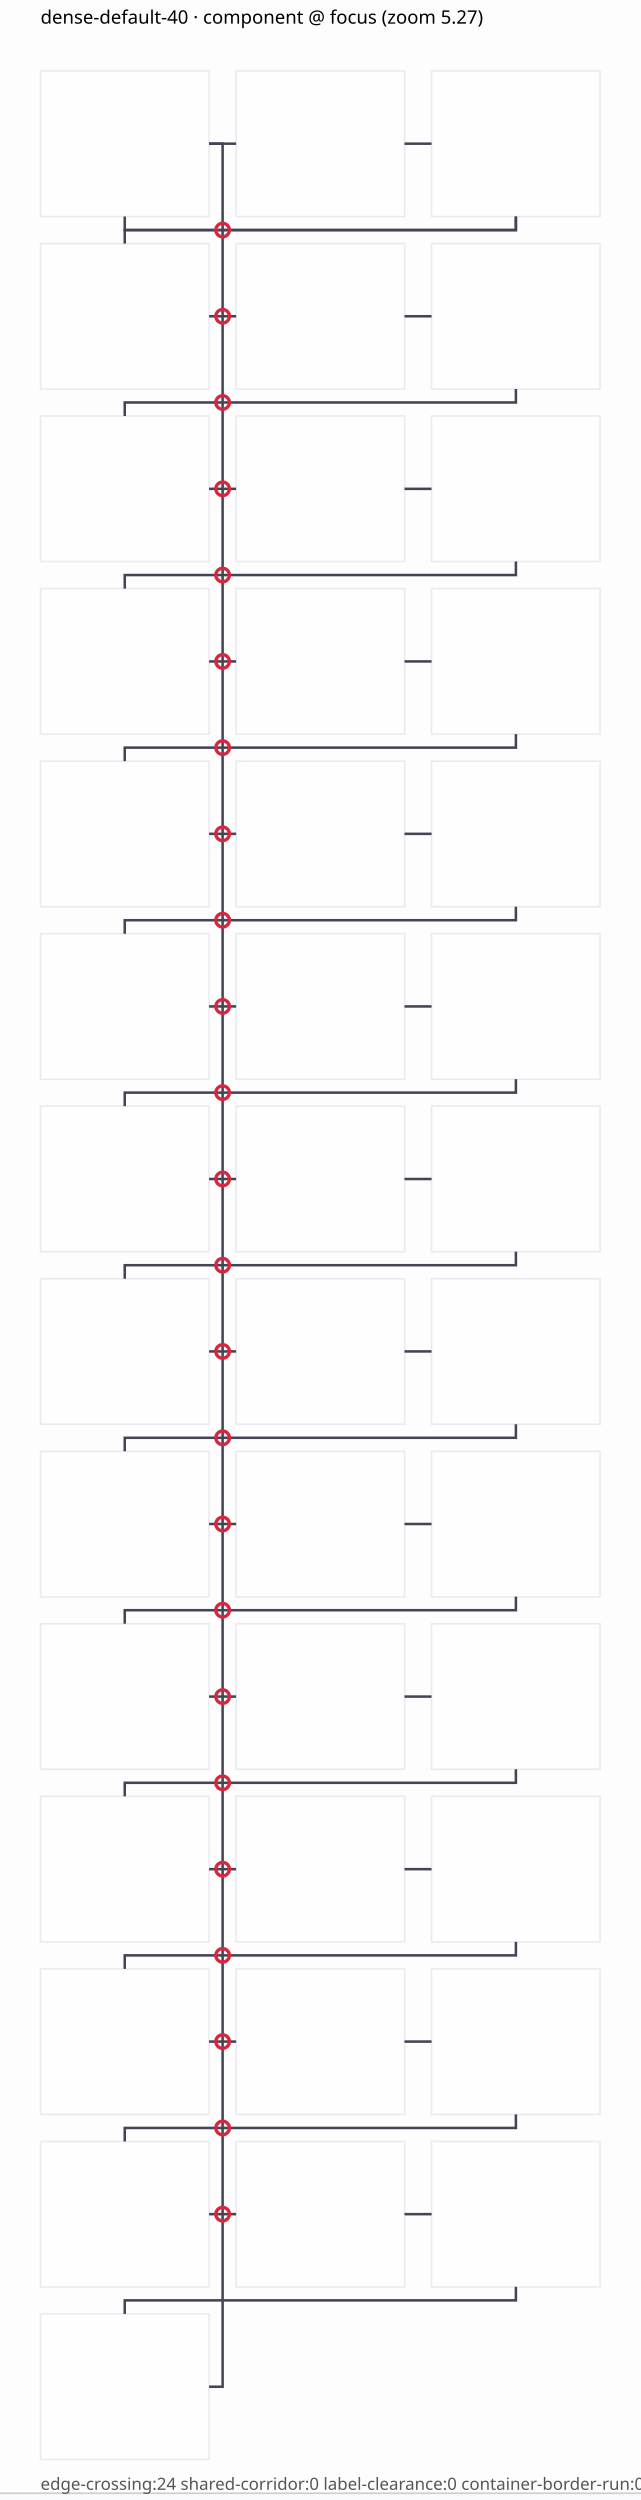
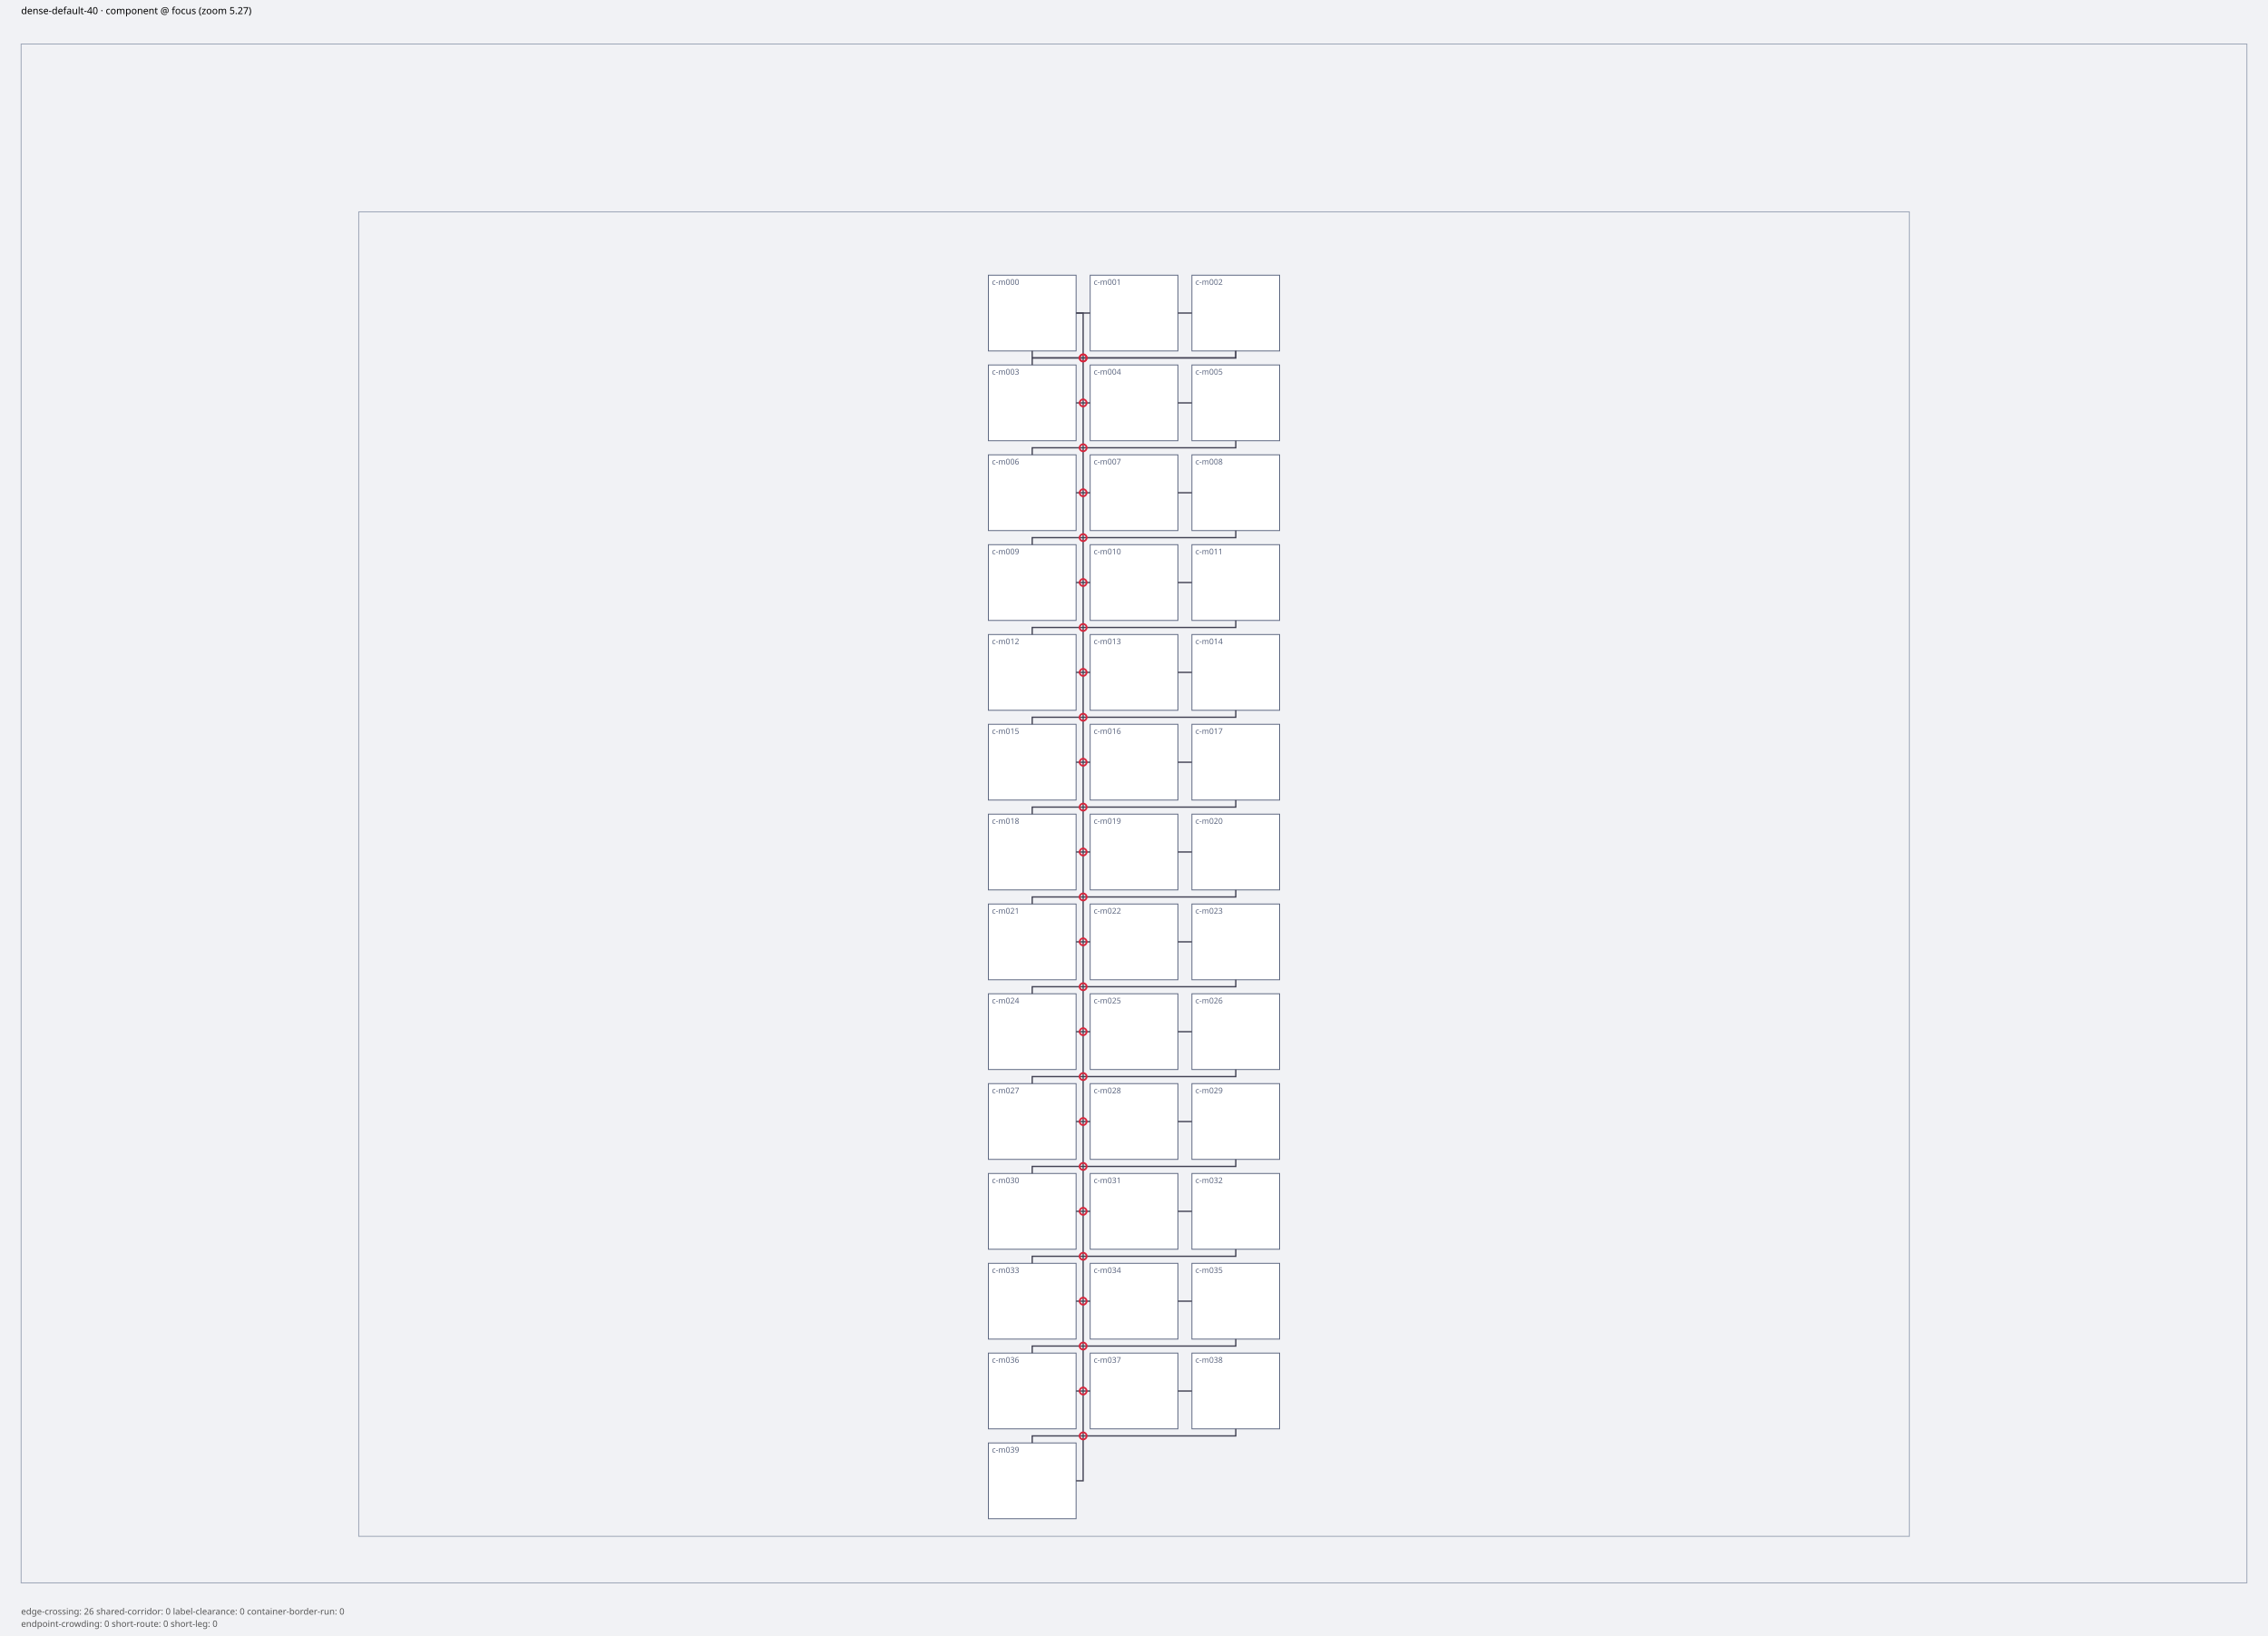
- <svg xmlns="http://www.w3.org/2000/svg" width="379" height="1479" viewBox="0 0 379 1479" font-family="sans-serif" font-size="11">
+ <svg xmlns="http://www.w3.org/2000/svg" width="2577.6" height="1858.6" viewBox="0 0 2577.6 1858.6" font-family="sans-serif" font-size="11">
  <rect width="100%" height="100%" fill="#f1f2f5" />
-   <rect x="24" y="42" width="99.7" height="86.1" fill="#fff" fill-opacity="0.6" stroke="#7a8599" stroke-width="1" />
-   <rect x="139.7" y="42" width="99.7" height="86.1" fill="#fff" fill-opacity="0.6" stroke="#7a8599" stroke-width="1" />
-   <rect x="255.3" y="42" width="99.7" height="86.1" fill="#fff" fill-opacity="0.6" stroke="#7a8599" stroke-width="1" />
-   <rect x="24" y="144.1" width="99.7" height="86.1" fill="#fff" fill-opacity="0.6" stroke="#7a8599" stroke-width="1" />
-   <rect x="139.7" y="144.1" width="99.7" height="86.1" fill="#fff" fill-opacity="0.6" stroke="#7a8599" stroke-width="1" />
-   <rect x="255.3" y="144.1" width="99.7" height="86.1" fill="#fff" fill-opacity="0.6" stroke="#7a8599" stroke-width="1" />
-   <rect x="24" y="246.1" width="99.7" height="86.1" fill="#fff" fill-opacity="0.6" stroke="#7a8599" stroke-width="1" />
-   <rect x="139.7" y="246.1" width="99.7" height="86.1" fill="#fff" fill-opacity="0.6" stroke="#7a8599" stroke-width="1" />
-   <rect x="255.3" y="246.1" width="99.7" height="86.1" fill="#fff" fill-opacity="0.6" stroke="#7a8599" stroke-width="1" />
-   <rect x="24" y="348.2" width="99.7" height="86.1" fill="#fff" fill-opacity="0.6" stroke="#7a8599" stroke-width="1" />
-   <rect x="139.7" y="348.2" width="99.7" height="86.1" fill="#fff" fill-opacity="0.6" stroke="#7a8599" stroke-width="1" />
-   <rect x="255.3" y="348.2" width="99.7" height="86.1" fill="#fff" fill-opacity="0.6" stroke="#7a8599" stroke-width="1" />
-   <rect x="24" y="450.3" width="99.7" height="86.1" fill="#fff" fill-opacity="0.6" stroke="#7a8599" stroke-width="1" />
-   <rect x="139.7" y="450.3" width="99.7" height="86.1" fill="#fff" fill-opacity="0.6" stroke="#7a8599" stroke-width="1" />
-   <rect x="255.3" y="450.3" width="99.7" height="86.1" fill="#fff" fill-opacity="0.6" stroke="#7a8599" stroke-width="1" />
-   <rect x="24" y="552.4" width="99.7" height="86.1" fill="#fff" fill-opacity="0.6" stroke="#7a8599" stroke-width="1" />
-   <rect x="139.7" y="552.4" width="99.7" height="86.1" fill="#fff" fill-opacity="0.6" stroke="#7a8599" stroke-width="1" />
-   <rect x="255.3" y="552.4" width="99.7" height="86.1" fill="#fff" fill-opacity="0.6" stroke="#7a8599" stroke-width="1" />
-   <rect x="24" y="654.4" width="99.7" height="86.1" fill="#fff" fill-opacity="0.6" stroke="#7a8599" stroke-width="1" />
-   <rect x="139.7" y="654.4" width="99.7" height="86.1" fill="#fff" fill-opacity="0.6" stroke="#7a8599" stroke-width="1" />
-   <rect x="255.3" y="654.4" width="99.7" height="86.1" fill="#fff" fill-opacity="0.6" stroke="#7a8599" stroke-width="1" />
-   <rect x="24" y="756.5" width="99.7" height="86.1" fill="#fff" fill-opacity="0.6" stroke="#7a8599" stroke-width="1" />
-   <rect x="139.7" y="756.5" width="99.7" height="86.1" fill="#fff" fill-opacity="0.6" stroke="#7a8599" stroke-width="1" />
-   <rect x="255.3" y="756.5" width="99.7" height="86.1" fill="#fff" fill-opacity="0.6" stroke="#7a8599" stroke-width="1" />
-   <rect x="24" y="858.6" width="99.7" height="86.1" fill="#fff" fill-opacity="0.6" stroke="#7a8599" stroke-width="1" />
-   <rect x="139.7" y="858.6" width="99.7" height="86.1" fill="#fff" fill-opacity="0.6" stroke="#7a8599" stroke-width="1" />
-   <rect x="255.3" y="858.6" width="99.7" height="86.1" fill="#fff" fill-opacity="0.6" stroke="#7a8599" stroke-width="1" />
-   <rect x="24" y="960.6" width="99.7" height="86.1" fill="#fff" fill-opacity="0.6" stroke="#7a8599" stroke-width="1" />
-   <rect x="139.7" y="960.6" width="99.7" height="86.1" fill="#fff" fill-opacity="0.6" stroke="#7a8599" stroke-width="1" />
-   <rect x="255.3" y="960.6" width="99.7" height="86.1" fill="#fff" fill-opacity="0.6" stroke="#7a8599" stroke-width="1" />
-   <rect x="24" y="1062.7" width="99.7" height="86.1" fill="#fff" fill-opacity="0.6" stroke="#7a8599" stroke-width="1" />
-   <rect x="139.7" y="1062.7" width="99.7" height="86.1" fill="#fff" fill-opacity="0.6" stroke="#7a8599" stroke-width="1" />
-   <rect x="255.3" y="1062.7" width="99.7" height="86.1" fill="#fff" fill-opacity="0.6" stroke="#7a8599" stroke-width="1" />
-   <rect x="24" y="1164.8" width="99.7" height="86.1" fill="#fff" fill-opacity="0.6" stroke="#7a8599" stroke-width="1" />
-   <rect x="139.7" y="1164.8" width="99.7" height="86.1" fill="#fff" fill-opacity="0.6" stroke="#7a8599" stroke-width="1" />
-   <rect x="255.3" y="1164.8" width="99.7" height="86.1" fill="#fff" fill-opacity="0.6" stroke="#7a8599" stroke-width="1" />
-   <rect x="24" y="1266.9" width="99.7" height="86.1" fill="#fff" fill-opacity="0.6" stroke="#7a8599" stroke-width="1" />
-   <rect x="139.7" y="1266.9" width="99.7" height="86.1" fill="#fff" fill-opacity="0.6" stroke="#7a8599" stroke-width="1" />
-   <rect x="255.3" y="1266.9" width="99.7" height="86.1" fill="#fff" fill-opacity="0.6" stroke="#7a8599" stroke-width="1" />
-   <rect x="24" y="1368.9" width="99.7" height="86.1" fill="#fff" fill-opacity="0.6" stroke="#7a8599" stroke-width="1" />
-   <rect x="-691.6" y="-30" width="1762.3" height="1505" fill="#fff" fill-opacity="0.6" stroke="#7a8599" stroke-width="1" />
-   <rect x="-1075.3" y="-220.7" width="2529.6" height="1748.6" fill="#fff" fill-opacity="0.6" stroke="#7a8599" stroke-width="1" />
-   <polyline points="123.7,85 139.7,85" fill="none" stroke="#445" stroke-width="1.5" />
-   <polyline points="73.8,128.1 73.8,136.1 305.2,136.1 305.2,128.1" fill="none" stroke="#445" stroke-width="1.5" />
-   <polyline points="239.3,85 255.3,85" fill="none" stroke="#445" stroke-width="1.5" />
-   <polyline points="305.2,128.1 305.2,136.1 73.8,136.1 73.8,144.1" fill="none" stroke="#445" stroke-width="1.5" />
-   <polyline points="123.7,187.1 139.7,187.1" fill="none" stroke="#445" stroke-width="1.5" />
-   <polyline points="239.3,187.1 255.3,187.1" fill="none" stroke="#445" stroke-width="1.5" />
-   <polyline points="305.2,230.1 305.2,238.1 73.8,238.1 73.8,246.1" fill="none" stroke="#445" stroke-width="1.5" />
-   <polyline points="123.7,289.2 139.7,289.2" fill="none" stroke="#445" stroke-width="1.5" />
-   <polyline points="239.3,289.2 255.3,289.2" fill="none" stroke="#445" stroke-width="1.5" />
-   <polyline points="305.2,332.2 305.2,340.2 73.8,340.2 73.8,348.2" fill="none" stroke="#445" stroke-width="1.5" />
-   <polyline points="123.7,391.3 139.7,391.3" fill="none" stroke="#445" stroke-width="1.5" />
-   <polyline points="239.3,391.3 255.3,391.3" fill="none" stroke="#445" stroke-width="1.5" />
-   <polyline points="305.2,434.3 305.2,442.3 73.8,442.3 73.8,450.3" fill="none" stroke="#445" stroke-width="1.5" />
-   <polyline points="123.7,493.3 139.7,493.3" fill="none" stroke="#445" stroke-width="1.5" />
-   <polyline points="239.3,493.3 255.3,493.3" fill="none" stroke="#445" stroke-width="1.5" />
-   <polyline points="305.2,536.4 305.2,544.4 73.8,544.4 73.8,552.4" fill="none" stroke="#445" stroke-width="1.5" />
-   <polyline points="123.7,595.4 139.7,595.4" fill="none" stroke="#445" stroke-width="1.5" />
-   <polyline points="239.3,595.4 255.3,595.4" fill="none" stroke="#445" stroke-width="1.5" />
-   <polyline points="305.2,638.4 305.2,646.4 73.8,646.4 73.8,654.4" fill="none" stroke="#445" stroke-width="1.5" />
-   <polyline points="123.7,697.5 139.7,697.5" fill="none" stroke="#445" stroke-width="1.5" />
-   <polyline points="239.3,697.5 255.3,697.5" fill="none" stroke="#445" stroke-width="1.5" />
-   <polyline points="305.2,740.5 305.2,748.5 73.8,748.5 73.8,756.5" fill="none" stroke="#445" stroke-width="1.5" />
-   <polyline points="123.7,799.5 139.7,799.5" fill="none" stroke="#445" stroke-width="1.5" />
-   <polyline points="239.3,799.5 255.3,799.5" fill="none" stroke="#445" stroke-width="1.5" />
-   <polyline points="305.2,842.6 305.2,850.6 73.8,850.6 73.8,858.6" fill="none" stroke="#445" stroke-width="1.5" />
-   <polyline points="123.7,901.6 139.7,901.6" fill="none" stroke="#445" stroke-width="1.5" />
-   <polyline points="239.3,901.6 255.3,901.6" fill="none" stroke="#445" stroke-width="1.5" />
-   <polyline points="305.2,944.6 305.2,952.6 73.8,952.6 73.8,960.6" fill="none" stroke="#445" stroke-width="1.5" />
-   <polyline points="123.7,1003.7 139.7,1003.7" fill="none" stroke="#445" stroke-width="1.5" />
-   <polyline points="239.3,1003.7 255.3,1003.7" fill="none" stroke="#445" stroke-width="1.5" />
-   <polyline points="305.2,1046.7 305.2,1054.7 73.8,1054.7 73.8,1062.7" fill="none" stroke="#445" stroke-width="1.5" />
-   <polyline points="123.7,1105.8 139.7,1105.8" fill="none" stroke="#445" stroke-width="1.5" />
-   <polyline points="239.3,1105.8 255.3,1105.8" fill="none" stroke="#445" stroke-width="1.5" />
-   <polyline points="305.2,1148.8 305.2,1156.8 73.8,1156.8 73.8,1164.8" fill="none" stroke="#445" stroke-width="1.5" />
-   <polyline points="123.7,1207.8 139.7,1207.8" fill="none" stroke="#445" stroke-width="1.5" />
-   <polyline points="239.3,1207.8 255.3,1207.8" fill="none" stroke="#445" stroke-width="1.5" />
-   <polyline points="305.2,1250.9 305.2,1258.9 73.8,1258.9 73.8,1266.9" fill="none" stroke="#445" stroke-width="1.5" />
-   <polyline points="123.7,1309.9 139.7,1309.9" fill="none" stroke="#445" stroke-width="1.5" />
-   <polyline points="239.3,1309.9 255.3,1309.9" fill="none" stroke="#445" stroke-width="1.5" />
-   <polyline points="305.2,1352.9 305.2,1360.9 73.8,1360.9 73.8,1368.9" fill="none" stroke="#445" stroke-width="1.5" />
-   <polyline points="123.7,1412 131.7,1412 131.7,85 123.7,85" fill="none" stroke="#445" stroke-width="1.5" />
-   <circle cx="131.7" cy="136.1" r="4" fill="none" stroke="#d7263d" stroke-width="2" />
-   <circle cx="131.7" cy="187.1" r="4" fill="none" stroke="#d7263d" stroke-width="2" />
-   <circle cx="131.7" cy="238.1" r="4" fill="none" stroke="#d7263d" stroke-width="2" />
-   <circle cx="131.7" cy="289.2" r="4" fill="none" stroke="#d7263d" stroke-width="2" />
-   <circle cx="131.7" cy="340.2" r="4" fill="none" stroke="#d7263d" stroke-width="2" />
-   <circle cx="131.7" cy="391.3" r="4" fill="none" stroke="#d7263d" stroke-width="2" />
-   <circle cx="131.7" cy="442.3" r="4" fill="none" stroke="#d7263d" stroke-width="2" />
-   <circle cx="131.7" cy="493.3" r="4" fill="none" stroke="#d7263d" stroke-width="2" />
-   <circle cx="131.7" cy="544.4" r="4" fill="none" stroke="#d7263d" stroke-width="2" />
-   <circle cx="131.7" cy="595.4" r="4" fill="none" stroke="#d7263d" stroke-width="2" />
-   <circle cx="131.7" cy="646.4" r="4" fill="none" stroke="#d7263d" stroke-width="2" />
-   <circle cx="131.7" cy="697.5" r="4" fill="none" stroke="#d7263d" stroke-width="2" />
-   <circle cx="131.7" cy="748.5" r="4" fill="none" stroke="#d7263d" stroke-width="2" />
-   <circle cx="131.7" cy="799.5" r="4" fill="none" stroke="#d7263d" stroke-width="2" />
-   <circle cx="131.7" cy="850.6" r="4" fill="none" stroke="#d7263d" stroke-width="2" />
-   <circle cx="131.7" cy="901.6" r="4" fill="none" stroke="#d7263d" stroke-width="2" />
-   <circle cx="131.7" cy="952.6" r="4" fill="none" stroke="#d7263d" stroke-width="2" />
-   <circle cx="131.7" cy="1003.7" r="4" fill="none" stroke="#d7263d" stroke-width="2" />
-   <circle cx="131.7" cy="1054.7" r="4" fill="none" stroke="#d7263d" stroke-width="2" />
-   <circle cx="131.7" cy="1105.8" r="4" fill="none" stroke="#d7263d" stroke-width="2" />
-   <circle cx="131.7" cy="1156.8" r="4" fill="none" stroke="#d7263d" stroke-width="2" />
-   <circle cx="131.7" cy="1207.8" r="4" fill="none" stroke="#d7263d" stroke-width="2" />
-   <circle cx="131.7" cy="1258.9" r="4" fill="none" stroke="#d7263d" stroke-width="2" />
-   <circle cx="131.7" cy="1309.9" r="4" fill="none" stroke="#d7263d" stroke-width="2" />
-   <text x="24" y="14">dense-default-40 · component @ focus (zoom 5.27)</text>
-   <text x="24" y="1473" font-size="10" fill="#555">edge-crossing:24  shared-corridor:0  label-clearance:0  container-border-run:0  endpoint-crowding:0  short-route:0</text>
+   <rect x="24" y="50" width="2529.6" height="1748.6" fill="none" stroke="#9aa3b5" stroke-width="1" />
+   <rect x="407.7" y="240.7" width="1762.3" height="1505" fill="none" stroke="#9aa3b5" stroke-width="1" />
+   <rect x="1123.3" y="312.7" width="99.7" height="86.1" fill="#fff" stroke="#5c6680" stroke-width="1" />
+   <text x="1127.3" y="323.7" font-size="9" fill="#5c6680">c-m000</text>
+   <rect x="1239" y="312.7" width="99.7" height="86.1" fill="#fff" stroke="#5c6680" stroke-width="1" />
+   <text x="1243" y="323.7" font-size="9" fill="#5c6680">c-m001</text>
+   <rect x="1354.6" y="312.7" width="99.7" height="86.1" fill="#fff" stroke="#5c6680" stroke-width="1" />
+   <text x="1358.6" y="323.7" font-size="9" fill="#5c6680">c-m002</text>
+   <rect x="1123.3" y="414.7" width="99.7" height="86.1" fill="#fff" stroke="#5c6680" stroke-width="1" />
+   <text x="1127.3" y="425.7" font-size="9" fill="#5c6680">c-m003</text>
+   <rect x="1239" y="414.7" width="99.7" height="86.1" fill="#fff" stroke="#5c6680" stroke-width="1" />
+   <text x="1243" y="425.7" font-size="9" fill="#5c6680">c-m004</text>
+   <rect x="1354.6" y="414.7" width="99.7" height="86.1" fill="#fff" stroke="#5c6680" stroke-width="1" />
+   <text x="1358.6" y="425.7" font-size="9" fill="#5c6680">c-m005</text>
+   <rect x="1123.3" y="516.8" width="99.7" height="86.1" fill="#fff" stroke="#5c6680" stroke-width="1" />
+   <text x="1127.3" y="527.8" font-size="9" fill="#5c6680">c-m006</text>
+   <rect x="1239" y="516.8" width="99.7" height="86.1" fill="#fff" stroke="#5c6680" stroke-width="1" />
+   <text x="1243" y="527.8" font-size="9" fill="#5c6680">c-m007</text>
+   <rect x="1354.6" y="516.8" width="99.7" height="86.1" fill="#fff" stroke="#5c6680" stroke-width="1" />
+   <text x="1358.6" y="527.8" font-size="9" fill="#5c6680">c-m008</text>
+   <rect x="1123.3" y="618.9" width="99.7" height="86.1" fill="#fff" stroke="#5c6680" stroke-width="1" />
+   <text x="1127.3" y="629.9" font-size="9" fill="#5c6680">c-m009</text>
+   <rect x="1239" y="618.9" width="99.7" height="86.1" fill="#fff" stroke="#5c6680" stroke-width="1" />
+   <text x="1243" y="629.9" font-size="9" fill="#5c6680">c-m010</text>
+   <rect x="1354.6" y="618.9" width="99.7" height="86.1" fill="#fff" stroke="#5c6680" stroke-width="1" />
+   <text x="1358.6" y="629.9" font-size="9" fill="#5c6680">c-m011</text>
+   <rect x="1123.3" y="721" width="99.7" height="86.1" fill="#fff" stroke="#5c6680" stroke-width="1" />
+   <text x="1127.3" y="732" font-size="9" fill="#5c6680">c-m012</text>
+   <rect x="1239" y="721" width="99.7" height="86.1" fill="#fff" stroke="#5c6680" stroke-width="1" />
+   <text x="1243" y="732" font-size="9" fill="#5c6680">c-m013</text>
+   <rect x="1354.6" y="721" width="99.7" height="86.1" fill="#fff" stroke="#5c6680" stroke-width="1" />
+   <text x="1358.6" y="732" font-size="9" fill="#5c6680">c-m014</text>
+   <rect x="1123.3" y="823" width="99.7" height="86.1" fill="#fff" stroke="#5c6680" stroke-width="1" />
+   <text x="1127.3" y="834" font-size="9" fill="#5c6680">c-m015</text>
+   <rect x="1239" y="823" width="99.7" height="86.1" fill="#fff" stroke="#5c6680" stroke-width="1" />
+   <text x="1243" y="834" font-size="9" fill="#5c6680">c-m016</text>
+   <rect x="1354.6" y="823" width="99.7" height="86.1" fill="#fff" stroke="#5c6680" stroke-width="1" />
+   <text x="1358.6" y="834" font-size="9" fill="#5c6680">c-m017</text>
+   <rect x="1123.3" y="925.1" width="99.7" height="86.1" fill="#fff" stroke="#5c6680" stroke-width="1" />
+   <text x="1127.3" y="936.1" font-size="9" fill="#5c6680">c-m018</text>
+   <rect x="1239" y="925.1" width="99.7" height="86.1" fill="#fff" stroke="#5c6680" stroke-width="1" />
+   <text x="1243" y="936.1" font-size="9" fill="#5c6680">c-m019</text>
+   <rect x="1354.6" y="925.1" width="99.7" height="86.1" fill="#fff" stroke="#5c6680" stroke-width="1" />
+   <text x="1358.6" y="936.1" font-size="9" fill="#5c6680">c-m020</text>
+   <rect x="1123.3" y="1027.2" width="99.7" height="86.1" fill="#fff" stroke="#5c6680" stroke-width="1" />
+   <text x="1127.3" y="1038.2" font-size="9" fill="#5c6680">c-m021</text>
+   <rect x="1239" y="1027.2" width="99.7" height="86.1" fill="#fff" stroke="#5c6680" stroke-width="1" />
+   <text x="1243" y="1038.2" font-size="9" fill="#5c6680">c-m022</text>
+   <rect x="1354.6" y="1027.2" width="99.7" height="86.1" fill="#fff" stroke="#5c6680" stroke-width="1" />
+   <text x="1358.6" y="1038.2" font-size="9" fill="#5c6680">c-m023</text>
+   <rect x="1123.3" y="1129.2" width="99.7" height="86.1" fill="#fff" stroke="#5c6680" stroke-width="1" />
+   <text x="1127.3" y="1140.2" font-size="9" fill="#5c6680">c-m024</text>
+   <rect x="1239" y="1129.2" width="99.7" height="86.1" fill="#fff" stroke="#5c6680" stroke-width="1" />
+   <text x="1243" y="1140.2" font-size="9" fill="#5c6680">c-m025</text>
+   <rect x="1354.6" y="1129.2" width="99.7" height="86.1" fill="#fff" stroke="#5c6680" stroke-width="1" />
+   <text x="1358.6" y="1140.2" font-size="9" fill="#5c6680">c-m026</text>
+   <rect x="1123.3" y="1231.3" width="99.7" height="86.1" fill="#fff" stroke="#5c6680" stroke-width="1" />
+   <text x="1127.3" y="1242.3" font-size="9" fill="#5c6680">c-m027</text>
+   <rect x="1239" y="1231.3" width="99.7" height="86.1" fill="#fff" stroke="#5c6680" stroke-width="1" />
+   <text x="1243" y="1242.3" font-size="9" fill="#5c6680">c-m028</text>
+   <rect x="1354.6" y="1231.3" width="99.7" height="86.1" fill="#fff" stroke="#5c6680" stroke-width="1" />
+   <text x="1358.6" y="1242.3" font-size="9" fill="#5c6680">c-m029</text>
+   <rect x="1123.3" y="1333.4" width="99.7" height="86.1" fill="#fff" stroke="#5c6680" stroke-width="1" />
+   <text x="1127.3" y="1344.4" font-size="9" fill="#5c6680">c-m030</text>
+   <rect x="1239" y="1333.4" width="99.7" height="86.1" fill="#fff" stroke="#5c6680" stroke-width="1" />
+   <text x="1243" y="1344.4" font-size="9" fill="#5c6680">c-m031</text>
+   <rect x="1354.6" y="1333.4" width="99.7" height="86.1" fill="#fff" stroke="#5c6680" stroke-width="1" />
+   <text x="1358.6" y="1344.4" font-size="9" fill="#5c6680">c-m032</text>
+   <rect x="1123.3" y="1435.5" width="99.7" height="86.1" fill="#fff" stroke="#5c6680" stroke-width="1" />
+   <text x="1127.3" y="1446.5" font-size="9" fill="#5c6680">c-m033</text>
+   <rect x="1239" y="1435.5" width="99.7" height="86.1" fill="#fff" stroke="#5c6680" stroke-width="1" />
+   <text x="1243" y="1446.5" font-size="9" fill="#5c6680">c-m034</text>
+   <rect x="1354.6" y="1435.5" width="99.7" height="86.1" fill="#fff" stroke="#5c6680" stroke-width="1" />
+   <text x="1358.6" y="1446.5" font-size="9" fill="#5c6680">c-m035</text>
+   <rect x="1123.3" y="1537.5" width="99.7" height="86.1" fill="#fff" stroke="#5c6680" stroke-width="1" />
+   <text x="1127.3" y="1548.5" font-size="9" fill="#5c6680">c-m036</text>
+   <rect x="1239" y="1537.5" width="99.7" height="86.1" fill="#fff" stroke="#5c6680" stroke-width="1" />
+   <text x="1243" y="1548.5" font-size="9" fill="#5c6680">c-m037</text>
+   <rect x="1354.6" y="1537.5" width="99.7" height="86.1" fill="#fff" stroke="#5c6680" stroke-width="1" />
+   <text x="1358.6" y="1548.5" font-size="9" fill="#5c6680">c-m038</text>
+   <rect x="1123.3" y="1639.6" width="99.7" height="86.1" fill="#fff" stroke="#5c6680" stroke-width="1" />
+   <text x="1127.3" y="1650.6" font-size="9" fill="#5c6680">c-m039</text>
+   <polyline points="1223,355.7 1239,355.7" fill="none" stroke="#445" stroke-width="1.5" />
+   <polyline points="1173.1,398.7 1173.1,406.7 1404.5,406.7 1404.5,398.7" fill="none" stroke="#445" stroke-width="1.5" />
+   <polyline points="1338.6,355.7 1354.6,355.7" fill="none" stroke="#445" stroke-width="1.5" />
+   <polyline points="1404.5,398.7 1404.5,406.7 1173.1,406.7 1173.1,414.7" fill="none" stroke="#445" stroke-width="1.5" />
+   <polyline points="1223,457.8 1239,457.8" fill="none" stroke="#445" stroke-width="1.5" />
+   <polyline points="1338.6,457.8 1354.6,457.8" fill="none" stroke="#445" stroke-width="1.5" />
+   <polyline points="1404.5,500.8 1404.5,508.8 1173.1,508.8 1173.1,516.8" fill="none" stroke="#445" stroke-width="1.5" />
+   <polyline points="1223,559.9 1239,559.9" fill="none" stroke="#445" stroke-width="1.5" />
+   <polyline points="1338.6,559.9 1354.6,559.9" fill="none" stroke="#445" stroke-width="1.5" />
+   <polyline points="1404.5,602.9 1404.5,610.9 1173.1,610.9 1173.1,618.9" fill="none" stroke="#445" stroke-width="1.5" />
+   <polyline points="1223,661.9 1239,661.9" fill="none" stroke="#445" stroke-width="1.5" />
+   <polyline points="1338.6,661.9 1354.6,661.9" fill="none" stroke="#445" stroke-width="1.5" />
+   <polyline points="1404.5,705 1404.5,713 1173.1,713 1173.1,721" fill="none" stroke="#445" stroke-width="1.5" />
+   <polyline points="1223,764 1239,764" fill="none" stroke="#445" stroke-width="1.5" />
+   <polyline points="1338.6,764 1354.6,764" fill="none" stroke="#445" stroke-width="1.5" />
+   <polyline points="1404.5,807 1404.5,815 1173.1,815 1173.1,823" fill="none" stroke="#445" stroke-width="1.5" />
+   <polyline points="1223,866.1 1239,866.1" fill="none" stroke="#445" stroke-width="1.5" />
+   <polyline points="1338.6,866.1 1354.6,866.1" fill="none" stroke="#445" stroke-width="1.5" />
+   <polyline points="1404.5,909.1 1404.5,917.1 1173.1,917.1 1173.1,925.1" fill="none" stroke="#445" stroke-width="1.5" />
+   <polyline points="1223,968.1 1239,968.1" fill="none" stroke="#445" stroke-width="1.5" />
+   <polyline points="1338.6,968.1 1354.6,968.1" fill="none" stroke="#445" stroke-width="1.5" />
+   <polyline points="1404.5,1011.2 1404.5,1019.2 1173.1,1019.2 1173.1,1027.2" fill="none" stroke="#445" stroke-width="1.5" />
+   <polyline points="1223,1070.2 1239,1070.2" fill="none" stroke="#445" stroke-width="1.5" />
+   <polyline points="1338.6,1070.2 1354.6,1070.2" fill="none" stroke="#445" stroke-width="1.5" />
+   <polyline points="1404.5,1113.2 1404.5,1121.2 1173.1,1121.2 1173.1,1129.2" fill="none" stroke="#445" stroke-width="1.5" />
+   <polyline points="1223,1172.3 1239,1172.3" fill="none" stroke="#445" stroke-width="1.5" />
+   <polyline points="1338.6,1172.3 1354.6,1172.3" fill="none" stroke="#445" stroke-width="1.5" />
+   <polyline points="1404.5,1215.3 1404.5,1223.3 1173.1,1223.3 1173.1,1231.3" fill="none" stroke="#445" stroke-width="1.5" />
+   <polyline points="1223,1274.4 1239,1274.4" fill="none" stroke="#445" stroke-width="1.5" />
+   <polyline points="1338.6,1274.4 1354.6,1274.4" fill="none" stroke="#445" stroke-width="1.5" />
+   <polyline points="1404.5,1317.4 1404.5,1325.4 1173.1,1325.4 1173.1,1333.4" fill="none" stroke="#445" stroke-width="1.5" />
+   <polyline points="1223,1376.4 1239,1376.4" fill="none" stroke="#445" stroke-width="1.5" />
+   <polyline points="1338.6,1376.4 1354.6,1376.4" fill="none" stroke="#445" stroke-width="1.5" />
+   <polyline points="1404.5,1419.5 1404.5,1427.5 1173.1,1427.5 1173.1,1435.5" fill="none" stroke="#445" stroke-width="1.5" />
+   <polyline points="1223,1478.5 1239,1478.5" fill="none" stroke="#445" stroke-width="1.5" />
+   <polyline points="1338.6,1478.5 1354.6,1478.5" fill="none" stroke="#445" stroke-width="1.5" />
+   <polyline points="1404.5,1521.5 1404.5,1529.5 1173.1,1529.5 1173.1,1537.5" fill="none" stroke="#445" stroke-width="1.5" />
+   <polyline points="1223,1580.6 1239,1580.6" fill="none" stroke="#445" stroke-width="1.5" />
+   <polyline points="1338.6,1580.6 1354.6,1580.6" fill="none" stroke="#445" stroke-width="1.5" />
+   <polyline points="1404.5,1623.6 1404.5,1631.6 1173.1,1631.6 1173.1,1639.6" fill="none" stroke="#445" stroke-width="1.5" />
+   <polyline points="1223,1682.6 1231,1682.6 1231,355.7 1223,355.7" fill="none" stroke="#445" stroke-width="1.5" />
+   <circle cx="1231" cy="406.7" r="4" fill="none" stroke="#d7263d" stroke-width="2" />
+   <circle cx="1231" cy="406.7" r="4" fill="none" stroke="#d7263d" stroke-width="2" />
+   <circle cx="1231" cy="457.8" r="4" fill="none" stroke="#d7263d" stroke-width="2" />
+   <circle cx="1231" cy="508.8" r="4" fill="none" stroke="#d7263d" stroke-width="2" />
+   <circle cx="1231" cy="559.9" r="4" fill="none" stroke="#d7263d" stroke-width="2" />
+   <circle cx="1231" cy="610.9" r="4" fill="none" stroke="#d7263d" stroke-width="2" />
+   <circle cx="1231" cy="661.9" r="4" fill="none" stroke="#d7263d" stroke-width="2" />
+   <circle cx="1231" cy="713" r="4" fill="none" stroke="#d7263d" stroke-width="2" />
+   <circle cx="1231" cy="764" r="4" fill="none" stroke="#d7263d" stroke-width="2" />
+   <circle cx="1231" cy="815" r="4" fill="none" stroke="#d7263d" stroke-width="2" />
+   <circle cx="1231" cy="866.1" r="4" fill="none" stroke="#d7263d" stroke-width="2" />
+   <circle cx="1231" cy="917.1" r="4" fill="none" stroke="#d7263d" stroke-width="2" />
+   <circle cx="1231" cy="968.1" r="4" fill="none" stroke="#d7263d" stroke-width="2" />
+   <circle cx="1231" cy="1019.2" r="4" fill="none" stroke="#d7263d" stroke-width="2" />
+   <circle cx="1231" cy="1070.2" r="4" fill="none" stroke="#d7263d" stroke-width="2" />
+   <circle cx="1231" cy="1121.2" r="4" fill="none" stroke="#d7263d" stroke-width="2" />
+   <circle cx="1231" cy="1172.3" r="4" fill="none" stroke="#d7263d" stroke-width="2" />
+   <circle cx="1231" cy="1223.3" r="4" fill="none" stroke="#d7263d" stroke-width="2" />
+   <circle cx="1231" cy="1274.4" r="4" fill="none" stroke="#d7263d" stroke-width="2" />
+   <circle cx="1231" cy="1325.4" r="4" fill="none" stroke="#d7263d" stroke-width="2" />
+   <circle cx="1231" cy="1376.4" r="4" fill="none" stroke="#d7263d" stroke-width="2" />
+   <circle cx="1231" cy="1427.5" r="4" fill="none" stroke="#d7263d" stroke-width="2" />
+   <circle cx="1231" cy="1478.5" r="4" fill="none" stroke="#d7263d" stroke-width="2" />
+   <circle cx="1231" cy="1529.5" r="4" fill="none" stroke="#d7263d" stroke-width="2" />
+   <circle cx="1231" cy="1580.6" r="4" fill="none" stroke="#d7263d" stroke-width="2" />
+   <circle cx="1231" cy="1631.6" r="4" fill="none" stroke="#d7263d" stroke-width="2" />
+   <rect width="100%" height="22" fill="#f1f2f5" />
+   <text x="24" y="16">dense-default-40 · component @ focus (zoom 5.27)</text>
+   <text x="24" y="1834.6" font-size="10" fill="#555">edge-crossing: 26   shared-corridor: 0   label-clearance: 0   container-border-run: 0</text>
+   <text x="24" y="1848.6" font-size="10" fill="#555">endpoint-crowding: 0   short-route: 0   short-leg: 0</text>
</svg>
